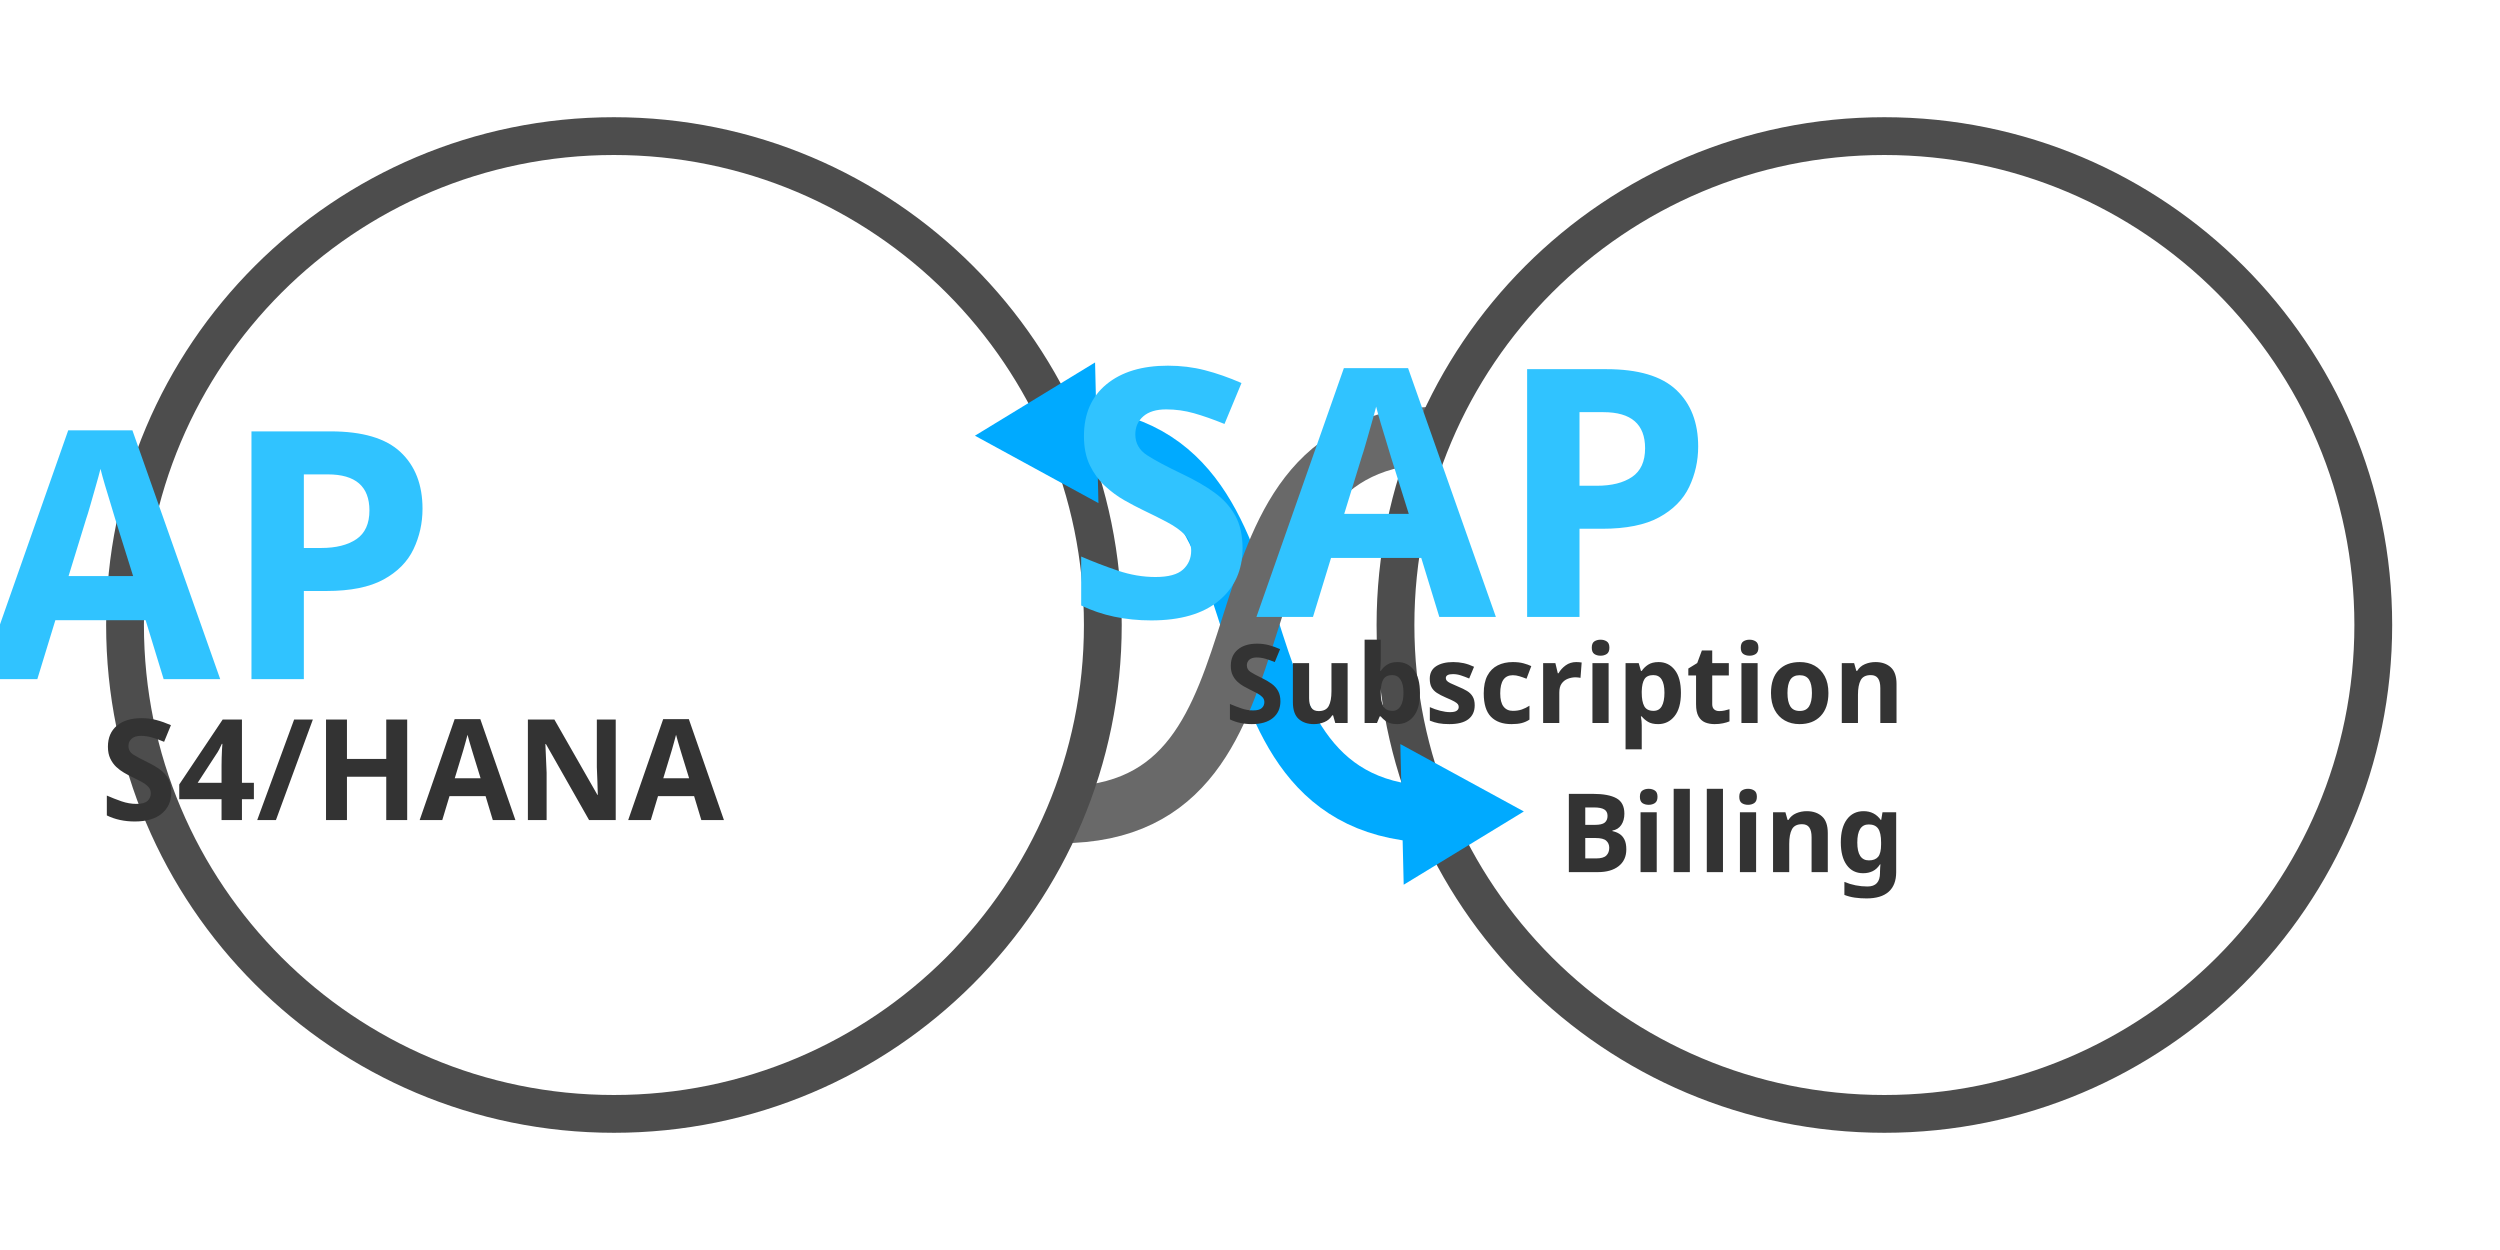
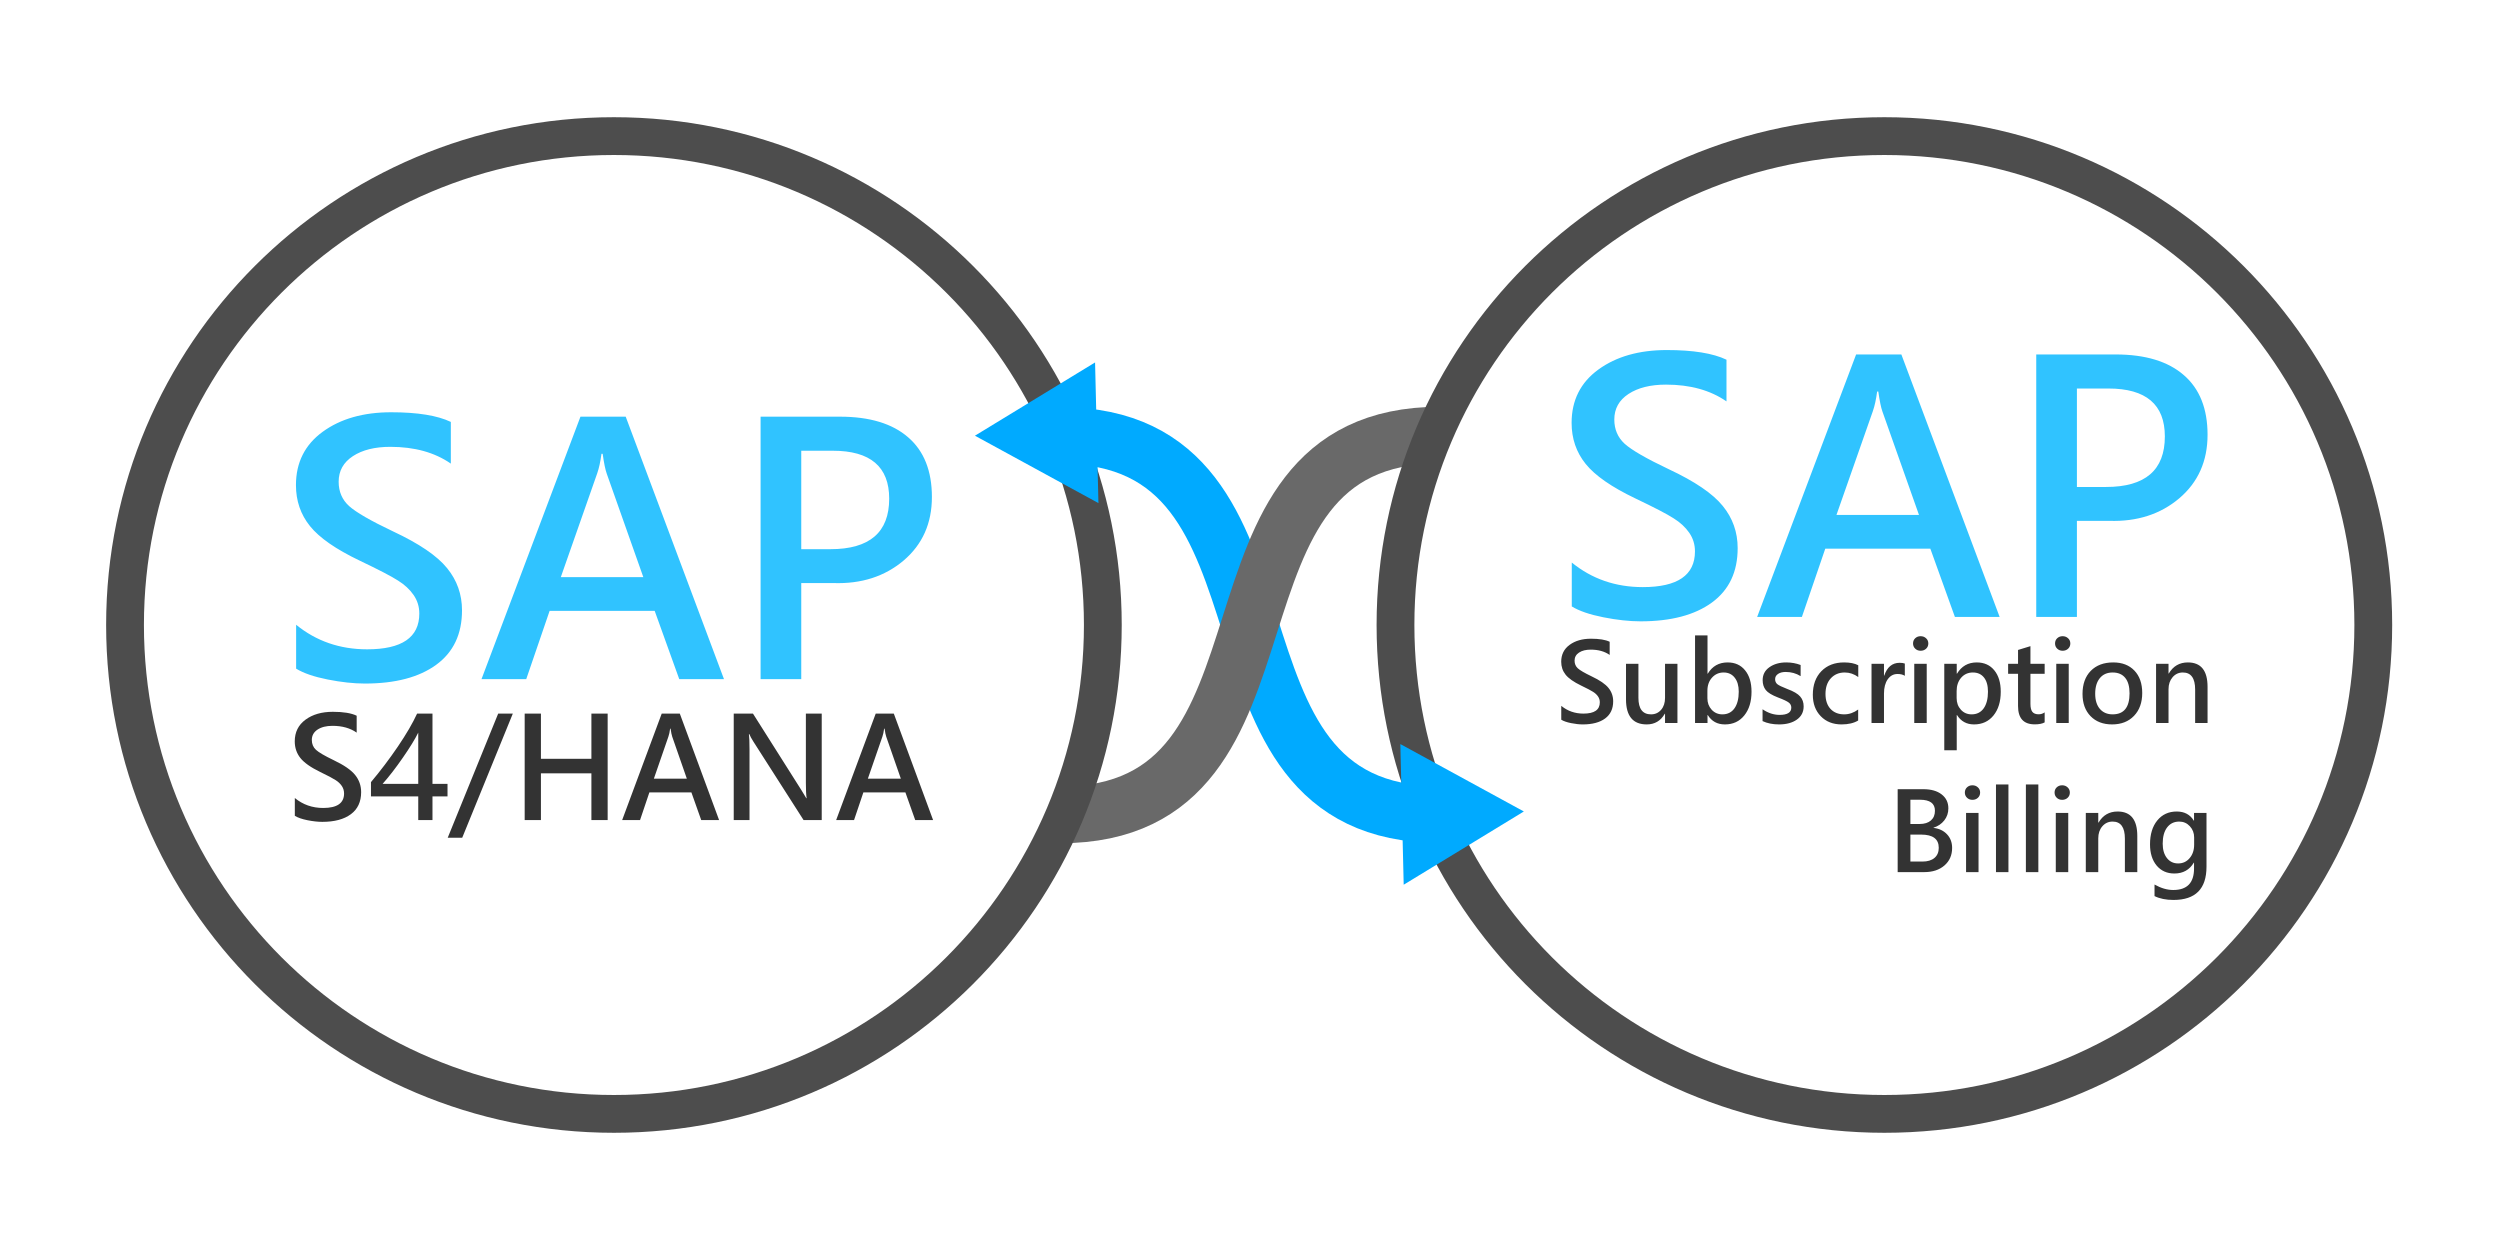
<svg xmlns="http://www.w3.org/2000/svg" version="1.1" id="svg1" width="1000" height="500" viewBox="0 0 1000 500">
  <defs id="defs1">
    <clipPath id="CLIPPATH_56">
      <path id="pO20KKJNwU1CrE_FoZeM0" d="M -256,-256 H 256 V 256 H -256 Z" stroke-linecap="round" />
    </clipPath>
  </defs>
  <g id="g1">
    <path id="path3" d="m 318.137,130.637 c 77.636,0 36.09,113.726 113.726,113.726" style="fill:none;stroke:#00aaff;stroke-width:17.008;stroke-linecap:butt;stroke-linejoin:miter;stroke-miterlimit:4;stroke-dasharray:none;stroke-opacity:1" transform="scale(1.333333)" />
    <path id="path4" d="m 318.031,244.469 c 77.637,0 36.09,-113.938 113.938,-113.938" style="fill:none;stroke:#696969;stroke-width:17.008;stroke-linecap:butt;stroke-linejoin:miter;stroke-miterlimit:4;stroke-dasharray:none;stroke-opacity:1" transform="scale(1.333333)" />
    <path id="path5" d="m 330.848,187.5 c 0,81.004 -65.668,146.668 -146.672,146.668 -81,0 -146.668,-65.664 -146.668,-146.668 0,-81.004 65.668,-146.668 146.668,-146.668 81.004,0 146.672,65.664 146.672,146.668 z" style="fill:none;stroke:#4d4d4d;stroke-width:11.339;stroke-linecap:butt;stroke-linejoin:miter;stroke-miterlimit:4;stroke-dasharray:none;stroke-opacity:1" transform="scale(1.333333)" />
    <path id="path6" d="m 711.984,187.5 c 0,81.004 -65.664,146.668 -146.668,146.668 -81.004,0 -146.671,-65.664 -146.671,-146.668 0,-81.004 65.667,-146.668 146.671,-146.668 81.004,0 146.668,65.664 146.668,146.668 z" style="fill:none;stroke:#4d4d4d;stroke-width:11.339;stroke-linecap:butt;stroke-linejoin:miter;stroke-miterlimit:4;stroke-dasharray:none;stroke-opacity:1" transform="scale(1.333333)" />
    <path id="path15" d="m 457.152,243.441 -36.043,21.977 -1.007,-42.199 z" style="fill:#00aaff;fill-opacity:1;fill-rule:evenodd;stroke:none" transform="scale(1.333333)" />
    <path id="path16" d="m 292.48,130.711 36.04,-21.977 1.011,42.2 z" style="fill:#00aaff;fill-opacity:1;fill-rule:evenodd;stroke:none" transform="scale(1.333333)" />
    <g id="g17" transform="translate(4.493883,22.63757)">
      <g id="g24" transform="translate(-2.696625,3.030579)">
-         <text xml:space="preserve" style="font-style:normal;font-variant:normal;font-weight:normal;font-stretch:normal;font-size:55.901px;font-family:'Segoe MDL2 Assets';-inkscape-font-specification:'Segoe MDL2 Assets';text-align:center;text-anchor:middle;fill:#333333;fill-rule:evenodd;stroke:#4d4d4d;stroke-width:0" x="244.205" y="300.164" id="text16" transform="scale(0.9927385,1.007315)">
-           <tspan id="tspan16" x="244.205" y="300.164" style="font-style:normal;font-variant:normal;font-weight:bold;font-stretch:normal;font-family:'Microsoft JhengHei UI';-inkscape-font-specification:'Microsoft JhengHei UI Bold';fill:#333333;stroke-width:0">S4/HANA</tspan>
-           <tspan x="244.205" y="376.181" id="tspan17" style="fill:#333333;stroke-width:0" />
-         </text>
-         <text xml:space="preserve" style="font-style:normal;font-variant:normal;font-weight:normal;font-stretch:normal;font-size:138.814px;font-family:'Segoe MDL2 Assets';-inkscape-font-specification:'Segoe MDL2 Assets';text-align:center;text-anchor:middle;fill:#30c3ff;fill-opacity:1;fill-rule:evenodd;stroke:#4d4d4d;stroke-width:0" x="242.248" y="245.992" id="text16-5">
-           <tspan id="tspan16-6" x="242.248" y="245.992" style="font-style:normal;font-variant:normal;font-weight:bold;font-stretch:normal;font-size:138.814px;font-family:'Microsoft JhengHei UI';-inkscape-font-specification:'Microsoft JhengHei UI Bold';fill:#30c3ff;fill-opacity:1;stroke-width:0">SAP</tspan>
-           <tspan x="242.248" y="434.76" id="tspan17-8" style="font-size:138.814px;fill:#30c3ff;fill-opacity:1;stroke-width:0" />
-         </text>
+         <path id="text16" style="font-style:normal;font-variant:normal;font-weight:normal;font-stretch:normal;font-size:55.901px;font-family:'Segoe MDL2 Assets';-inkscape-font-specification:'Segoe MDL2 Assets';text-align:center;text-anchor:middle;fill:#333333;fill-rule:evenodd;stroke:#4d4d4d;stroke-width:0" d="M 132.294 257.173 C 127.818 257.173 124.142 258.22 121.267 260.313 C 118.392 262.405 116.954 265.27 116.954 268.91 C 116.954 271.439 117.71 273.642 119.221 275.516 C 120.731 277.39 123.388 279.238 127.191 281.057 C 130.284 282.531 132.349 283.605 133.386 284.278 C 134.442 284.933 135.278 285.707 135.897 286.599 C 136.515 287.49 136.825 288.49 136.825 289.6 C 136.825 293.44 134.023 295.359 128.418 295.359 C 124.033 295.359 120.221 294.04 116.982 291.402 L 116.982 298.471 C 118.165 299.199 119.856 299.781 122.058 300.218 C 124.26 300.655 126.263 300.873 128.064 300.873 C 132.959 300.873 136.788 299.863 139.554 297.843 C 142.32 295.823 143.703 292.904 143.703 289.083 C 143.703 286.517 142.902 284.25 141.301 282.285 C 139.7 280.301 136.799 278.326 132.595 276.361 C 128.992 274.651 126.627 273.287 125.499 272.268 C 124.389 271.249 123.832 269.948 123.832 268.365 C 123.832 266.618 124.598 265.244 126.126 264.243 C 127.655 263.242 129.666 262.742 132.159 262.742 C 136.053 262.742 139.301 263.641 141.903 265.443 L 141.903 258.728 C 139.738 257.691 136.534 257.173 132.294 257.173 z M 166.25 257.883 C 164.485 261.668 161.901 266.035 158.498 270.984 C 155.095 275.916 151.483 280.62 147.662 285.096 L 147.662 290.773 L 166.714 290.773 L 166.714 300.164 L 172.445 300.164 L 172.445 290.773 L 178.505 290.773 L 178.505 285.779 L 172.445 285.779 L 172.445 257.883 L 166.25 257.883 z M 198.923 257.883 L 178.587 307.179 L 184.429 307.179 L 204.819 257.883 L 198.923 257.883 z M 209.596 257.883 L 209.596 300.164 L 216.145 300.164 L 216.145 281.602 L 236.48 281.602 L 236.48 300.164 L 243.032 300.164 L 243.032 257.883 L 236.48 257.883 L 236.48 275.843 L 216.145 275.843 L 216.145 257.883 L 209.596 257.883 z M 264.813 257.883 L 248.873 300.164 L 256.08 300.164 L 259.845 289.164 L 276.769 289.164 L 280.726 300.164 L 287.932 300.164 L 272.1 257.883 L 264.813 257.883 z M 293.829 257.883 L 293.829 300.164 L 300.187 300.164 L 300.187 272.187 C 300.187 269.166 300.107 267.109 299.943 266.017 L 300.107 266.017 C 300.452 266.854 300.997 267.847 301.743 268.993 L 321.97 300.164 L 329.285 300.164 L 329.285 257.883 L 322.897 257.883 L 322.897 285.424 C 322.897 288.153 322.998 290.173 323.198 291.483 L 323.062 291.483 C 322.753 290.919 322.133 289.91 321.205 288.454 L 301.58 257.883 L 293.829 257.883 z M 351.039 257.883 L 335.099 300.164 L 342.306 300.164 L 346.071 289.164 L 362.995 289.164 L 366.953 300.164 L 374.158 300.164 L 358.328 257.883 L 351.039 257.883 z M 268.197 263.861 L 268.39 263.861 C 268.608 265.389 268.827 266.454 269.045 267.054 L 274.939 283.731 L 261.648 283.731 L 267.516 267 C 267.808 266.163 268.033 265.116 268.197 263.861 z M 354.425 263.861 L 354.616 263.861 C 354.834 265.389 355.052 266.454 355.271 267.054 L 361.165 283.731 L 347.873 283.731 L 353.742 267 C 354.033 266.163 354.261 265.116 354.425 263.861 z M 166.714 265.443 L 166.714 285.779 L 152.356 285.779 C 154.976 282.867 157.689 279.411 160.491 275.407 C 163.312 271.404 165.386 268.082 166.714 265.443 z " transform="scale(0.9927385,1.007315)" />
+         <path id="text16-5" style="font-style:normal;font-variant:normal;font-weight:normal;font-stretch:normal;font-size:138.814px;font-family:'Segoe MDL2 Assets';-inkscape-font-specification:'Segoe MDL2 Assets';text-align:center;text-anchor:middle;fill:#30c3ff;fill-opacity:1;fill-rule:evenodd;stroke:#4d4d4d;stroke-width:0" d="M 154.675 139.238 C 143.559 139.238 134.432 141.837 127.293 147.033 C 120.153 152.23 116.584 159.347 116.584 168.385 C 116.584 174.666 118.458 180.133 122.209 184.787 C 125.959 189.441 132.558 194.028 142.002 198.547 C 149.683 202.207 154.813 204.873 157.388 206.545 C 160.009 208.171 162.086 210.09 163.623 212.305 C 165.159 214.519 165.927 217.005 165.927 219.762 C 165.927 229.296 158.97 234.062 145.052 234.062 C 134.162 234.062 124.695 230.786 116.652 224.234 L 116.652 241.789 C 119.589 243.596 123.792 245.044 129.259 246.129 C 134.727 247.213 139.696 247.754 144.17 247.754 C 156.325 247.754 165.838 245.246 172.707 240.23 C 179.575 235.215 183.007 227.962 183.007 218.472 C 183.007 212.101 181.021 206.476 177.045 201.596 C 173.068 196.67 165.86 191.769 155.421 186.888 C 146.475 182.641 140.6 179.251 137.798 176.721 C 135.042 174.19 133.664 170.96 133.664 167.029 C 133.664 162.691 135.561 159.278 139.357 156.793 C 143.153 154.308 148.147 153.066 154.338 153.066 C 164.007 153.066 172.073 155.302 178.535 159.775 L 178.535 143.101 C 173.158 140.526 165.204 139.238 154.675 139.238 z M 230.386 141 L 190.802 245.992 L 208.697 245.992 L 218.05 218.678 L 260.074 218.678 L 269.902 245.992 L 287.796 245.992 L 248.484 141 L 230.386 141 z M 302.437 141 L 302.437 245.992 L 318.705 245.992 L 318.705 207.56 L 331.65 207.56 C 342.766 207.922 352.098 204.918 359.644 198.547 C 367.19 192.13 370.963 183.657 370.963 173.129 C 370.963 162.691 367.8 154.737 361.474 149.269 C 355.148 143.757 346.042 141 334.158 141 L 302.437 141 z M 318.705 154.625 L 331.312 154.625 C 346.359 154.625 353.882 161.019 353.882 173.806 C 353.882 187.272 346.043 194.006 330.363 194.006 L 318.705 194.006 L 318.705 154.625 z M 238.791 155.844 L 239.265 155.844 C 239.807 159.639 240.35 162.284 240.892 163.775 L 255.533 205.189 L 222.525 205.189 L 237.097 163.638 C 237.82 161.56 238.384 158.961 238.791 155.844 z " />
      </g>
      <g id="g23" transform="translate(-4.753759,-17.31167)">
-         <text xml:space="preserve" style="font-style:normal;font-variant:normal;font-weight:normal;font-stretch:normal;font-size:43.646px;font-family:'Segoe MDL2 Assets';-inkscape-font-specification:'Segoe MDL2 Assets';text-align:end;text-anchor:end;fill:#333333;fill-rule:evenodd;stroke:#4d4d4d;stroke-width:0" x="890.57" y="282.542" id="text16-9" transform="scale(0.9952704,1.004752)">
-           <tspan id="tspan16-3" x="890.57" y="282.542" style="font-style:normal;font-variant:normal;font-weight:bold;font-stretch:normal;font-family:'Microsoft JhengHei UI';-inkscape-font-specification:'Microsoft JhengHei UI Bold';text-align:end;text-anchor:end;fill:#333333;stroke-width:0">Subscription</tspan>
-           <tspan x="890.57" y="341.895" style="font-style:normal;font-variant:normal;font-weight:bold;font-stretch:normal;font-family:'Microsoft JhengHei UI';-inkscape-font-specification:'Microsoft JhengHei UI Bold';text-align:end;text-anchor:end;fill:#333333;stroke-width:0" id="tspan23">Billing</tspan>
-           <tspan x="890.57" y="401.248" id="tspan17-6" style="text-align:end;text-anchor:end;fill:#333333;stroke-width:0" />
-         </text>
-         <text xml:space="preserve" style="font-style:normal;font-variant:normal;font-weight:normal;font-stretch:normal;font-size:138.814px;font-family:'Segoe MDL2 Assets';-inkscape-font-specification:'Segoe MDL2 Assets';text-align:center;text-anchor:middle;fill:#30c3ff;fill-opacity:1;fill-rule:evenodd;stroke:#4d4d4d;stroke-width:0" x="754.567" y="241.448" id="text16-5-7">
-           <tspan id="tspan16-6-7" x="754.567" y="241.448" style="font-style:normal;font-variant:normal;font-weight:bold;font-stretch:normal;font-size:138.814px;font-family:'Microsoft JhengHei UI';-inkscape-font-specification:'Microsoft JhengHei UI Bold';fill:#30c3ff;fill-opacity:1;stroke-width:0">SAP</tspan>
-           <tspan x="754.567" y="430.216" id="tspan17-8-6" style="font-size:138.814px;fill:#30c3ff;fill-opacity:1;stroke-width:0" />
-         </text>
+         <path id="text16-9" style="font-style:normal;font-variant:normal;font-weight:normal;font-stretch:normal;font-size:43.646px;font-family:'Segoe MDL2 Assets';-inkscape-font-specification:'Segoe MDL2 Assets';text-align:end;text-anchor:end;fill:#333333;fill-rule:evenodd;stroke:#4d4d4d;stroke-width:0" d="M 681.503 247.655 L 681.503 282.542 L 686.511 282.542 L 686.511 279.366 L 686.617 279.366 C 688.165 281.852 690.46 283.096 693.501 283.096 C 696.754 283.096 699.348 281.91 701.28 279.537 C 703.226 277.15 704.2 273.996 704.2 270.074 C 704.2 266.494 703.34 263.66 701.621 261.572 C 699.916 259.469 697.572 258.417 694.588 258.417 C 691.093 258.417 688.435 259.91 686.617 262.894 L 686.511 262.894 L 686.511 247.655 L 681.503 247.655 z M 772.162 247.974 C 771.281 247.974 770.55 248.252 769.968 248.806 C 769.4 249.346 769.114 250.034 769.114 250.873 C 769.114 251.697 769.405 252.387 769.988 252.941 C 770.57 253.495 771.295 253.771 772.162 253.771 C 773.029 253.771 773.761 253.502 774.358 252.962 C 774.955 252.408 775.253 251.711 775.253 250.873 C 775.253 250.034 774.955 249.346 774.358 248.806 C 773.761 248.252 773.029 247.974 772.162 247.974 z M 829.235 247.974 C 828.354 247.974 827.621 248.252 827.039 248.806 C 826.47 249.346 826.187 250.034 826.187 250.873 C 826.187 251.697 826.478 252.387 827.06 252.941 C 827.643 253.495 828.368 253.771 829.235 253.771 C 830.101 253.771 830.834 253.502 831.431 252.962 C 832.027 252.408 832.325 251.711 832.325 250.873 C 832.325 250.034 832.027 249.346 831.431 248.806 C 830.834 248.252 830.101 247.974 829.235 247.974 z M 639.69 248.977 C 636.195 248.977 633.323 249.793 631.079 251.427 C 628.834 253.06 627.711 255.299 627.711 258.141 C 627.711 260.116 628.302 261.834 629.481 263.298 C 630.66 264.761 632.735 266.202 635.704 267.623 C 638.119 268.774 639.732 269.613 640.541 270.138 C 641.365 270.65 642.019 271.254 642.502 271.95 C 642.985 272.646 643.226 273.428 643.226 274.294 C 643.226 277.292 641.04 278.791 636.664 278.791 C 633.24 278.791 630.262 277.762 627.733 275.702 L 627.733 281.221 C 628.656 281.789 629.978 282.244 631.697 282.585 C 633.416 282.926 634.978 283.096 636.385 283.096 C 640.207 283.096 643.198 282.308 645.357 280.731 C 647.517 279.154 648.597 276.874 648.597 273.89 C 648.597 271.887 647.973 270.118 646.723 268.583 C 645.473 267.035 643.205 265.493 639.923 263.959 C 637.11 262.623 635.264 261.557 634.383 260.761 C 633.517 259.965 633.082 258.951 633.082 257.715 C 633.082 256.351 633.678 255.277 634.872 254.496 C 636.065 253.715 637.635 253.324 639.582 253.324 C 642.622 253.324 645.158 254.026 647.19 255.433 L 647.19 250.19 C 645.499 249.38 643 248.977 639.69 248.977 z M 816.298 251.938 L 811.312 253.452 L 811.312 258.971 L 807.326 258.971 L 807.326 262.936 L 811.312 262.936 L 811.312 275.785 C 811.312 280.644 813.55 283.075 818.025 283.075 C 819.759 283.075 821.087 282.811 822.011 282.286 L 822.011 278.301 C 821.286 278.812 820.477 279.069 819.582 279.069 C 818.431 279.069 817.591 278.742 817.066 278.089 C 816.554 277.435 816.298 276.376 816.298 274.913 L 816.298 262.936 L 822.011 262.936 L 822.011 258.971 L 816.298 258.971 L 816.298 251.938 z M 718.158 258.417 C 715.473 258.417 713.22 259.05 711.402 260.314 C 709.583 261.579 708.674 263.297 708.674 265.471 C 708.674 267.048 709.094 268.362 709.932 269.413 C 710.77 270.451 712.39 271.431 714.791 272.354 C 717.078 273.207 718.549 273.897 719.202 274.423 C 719.856 274.934 720.184 275.594 720.184 276.404 C 720.184 278.336 718.621 279.302 715.495 279.302 C 713.123 279.302 710.835 278.556 708.633 277.064 L 708.633 281.775 C 710.523 282.655 712.731 283.096 715.26 283.096 C 718.215 283.096 720.602 282.456 722.421 281.178 C 724.239 279.899 725.149 278.144 725.149 275.914 C 725.149 274.337 724.679 273.023 723.741 271.971 C 722.818 270.906 721.079 269.904 718.521 268.966 C 716.447 268.171 715.118 267.531 714.536 267.048 C 713.968 266.565 713.682 265.905 713.682 265.067 C 713.682 264.214 714.074 263.524 714.856 262.999 C 715.637 262.473 716.66 262.211 717.925 262.211 C 720.141 262.211 722.144 262.765 723.934 263.873 L 723.934 259.441 C 722.144 258.759 720.219 258.417 718.158 258.417 z M 741.409 258.417 C 737.601 258.417 734.554 259.582 732.266 261.912 C 729.979 264.242 728.836 267.375 728.836 271.311 C 728.836 274.82 729.902 277.663 732.033 279.836 C 734.164 282.01 736.948 283.096 740.387 283.096 C 743.1 283.096 745.323 282.578 747.057 281.541 L 747.057 277.171 C 745.295 278.45 743.42 279.09 741.431 279.09 C 739.143 279.09 737.317 278.371 735.954 276.936 C 734.604 275.487 733.928 273.492 733.928 270.949 C 733.928 268.349 734.639 266.281 736.06 264.746 C 737.495 263.197 739.364 262.423 741.666 262.423 C 743.613 262.423 745.423 263.027 747.1 264.235 L 747.1 259.546 C 745.651 258.793 743.753 258.417 741.409 258.417 z M 794.71 258.417 C 791.243 258.417 788.6 259.91 786.782 262.894 L 786.676 262.894 L 786.676 258.971 L 781.668 258.971 L 781.668 293.389 L 786.676 293.389 L 786.676 279.366 L 786.782 279.366 C 788.359 281.852 790.639 283.096 793.623 283.096 C 796.891 283.096 799.498 281.91 801.445 279.537 C 803.391 277.164 804.365 274.01 804.365 270.074 C 804.365 266.494 803.504 263.66 801.784 261.572 C 800.065 259.469 797.708 258.417 794.71 258.417 z M 849.565 258.417 C 845.757 258.417 842.747 259.541 840.53 261.786 C 838.328 264.03 837.227 267.092 837.227 270.97 C 837.227 274.65 838.298 277.592 840.444 279.794 C 842.603 281.996 845.489 283.096 849.098 283.096 C 852.778 283.096 855.719 281.96 857.921 279.687 C 860.123 277.414 861.224 274.379 861.224 270.586 C 861.224 266.82 860.178 263.852 858.09 261.679 C 856.001 259.505 853.16 258.417 849.565 258.417 z M 879.572 258.417 C 876.205 258.417 873.649 259.888 871.901 262.829 L 871.793 262.829 L 871.793 258.971 L 866.785 258.971 L 866.785 282.542 L 871.793 282.542 L 871.793 269.095 C 871.793 267.162 872.334 265.571 873.414 264.32 C 874.508 263.056 875.887 262.423 877.549 262.423 C 880.845 262.423 882.492 264.691 882.492 269.223 L 882.492 282.542 L 887.479 282.542 L 887.479 268.136 C 887.479 261.657 884.843 258.417 879.572 258.417 z M 763.724 258.566 C 760.768 258.566 758.707 260.264 757.542 263.659 L 757.436 263.659 L 757.436 258.971 L 752.428 258.971 L 752.428 282.542 L 757.436 282.542 L 757.436 270.799 C 757.436 268.455 757.933 266.573 758.927 265.152 C 759.936 263.732 761.25 263.02 762.87 263.02 C 764.092 263.02 765.073 263.262 765.812 263.745 L 765.812 258.866 C 765.3 258.667 764.604 258.566 763.724 258.566 z M 653.754 258.971 L 653.754 273.101 C 653.754 279.764 656.533 283.096 662.089 283.096 C 665.285 283.096 667.7 281.682 669.334 278.855 L 669.44 278.855 L 669.44 282.542 L 674.426 282.542 L 674.426 258.971 L 669.44 258.971 L 669.44 272.526 C 669.44 274.486 668.915 276.071 667.864 277.278 C 666.813 278.486 665.462 279.09 663.814 279.09 C 660.432 279.09 658.743 276.887 658.743 272.483 L 658.743 258.971 L 653.754 258.971 z M 769.605 258.971 L 769.605 282.542 L 774.613 282.542 L 774.613 258.971 L 769.605 258.971 z M 826.678 258.971 L 826.678 282.542 L 831.686 282.542 L 831.686 258.971 L 826.678 258.971 z M 692.989 262.423 C 694.864 262.423 696.342 263.106 697.422 264.47 C 698.516 265.82 699.064 267.68 699.064 270.053 C 699.064 272.88 698.488 275.097 697.337 276.703 C 696.186 278.294 694.567 279.09 692.478 279.09 C 690.759 279.09 689.324 278.472 688.173 277.236 C 687.036 275.999 686.468 274.487 686.468 272.697 L 686.468 269.713 C 686.468 267.567 687.086 265.82 688.322 264.47 C 689.558 263.106 691.113 262.423 692.989 262.423 z M 793.154 262.423 C 795.072 262.423 796.564 263.092 797.63 264.427 C 798.696 265.749 799.227 267.623 799.227 270.053 C 799.227 272.88 798.653 275.097 797.502 276.703 C 796.352 278.294 794.732 279.09 792.644 279.09 C 790.91 279.09 789.475 278.472 788.338 277.236 C 787.201 275.985 786.633 274.444 786.633 272.611 L 786.633 269.798 C 786.633 267.667 787.236 265.905 788.444 264.513 C 789.666 263.12 791.236 262.423 793.154 262.423 z M 849.332 262.423 C 851.534 262.423 853.218 263.135 854.383 264.556 C 855.548 265.962 856.129 268.014 856.129 270.714 C 856.129 276.297 853.864 279.09 849.332 279.09 C 847.172 279.09 845.46 278.366 844.196 276.917 C 842.946 275.468 842.32 273.449 842.32 270.863 C 842.32 268.249 842.938 266.19 844.174 264.684 C 845.41 263.178 847.129 262.423 849.332 262.423 z M 802.446 307.008 L 802.446 341.895 L 807.454 341.895 L 807.454 307.008 L 802.446 307.008 z M 814.466 307.008 L 814.466 341.895 L 819.474 341.895 L 819.474 307.008 L 814.466 307.008 z M 792.983 307.327 C 792.102 307.327 791.372 307.605 790.789 308.159 C 790.221 308.699 789.935 309.387 789.935 310.225 C 789.935 311.049 790.228 311.739 790.811 312.294 C 791.393 312.848 792.116 313.124 792.983 313.124 C 793.85 313.124 794.582 312.855 795.179 312.315 C 795.776 311.761 796.074 311.064 796.074 310.225 C 796.074 309.387 795.776 308.699 795.179 308.159 C 794.582 307.605 793.85 307.327 792.983 307.327 z M 829.042 307.327 C 828.161 307.327 827.431 307.605 826.848 308.159 C 826.28 308.699 825.995 309.387 825.995 310.225 C 825.995 311.049 826.287 311.739 826.87 312.294 C 827.452 312.848 828.176 313.124 829.042 313.124 C 829.909 313.124 830.641 312.855 831.238 312.315 C 831.835 311.761 832.133 311.064 832.133 310.225 C 832.133 309.387 831.835 308.699 831.238 308.159 C 830.641 307.605 829.909 307.327 829.042 307.327 z M 762.935 308.884 L 762.935 341.895 L 773.612 341.895 C 776.979 341.895 779.685 341.013 781.731 339.251 C 783.791 337.475 784.821 335.153 784.821 332.283 C 784.821 330.08 784.133 328.263 782.755 326.828 C 781.391 325.393 779.586 324.547 777.341 324.291 L 777.341 324.206 C 779.131 323.652 780.574 322.686 781.668 321.307 C 782.762 319.929 783.308 318.332 783.308 316.514 C 783.308 314.184 782.407 312.328 780.602 310.95 C 778.812 309.572 776.361 308.884 773.249 308.884 L 762.935 308.884 z M 768.049 313.081 L 771.907 313.081 C 775.913 313.081 777.916 314.545 777.916 317.472 C 777.916 319.106 777.376 320.391 776.297 321.329 C 775.217 322.266 773.704 322.736 771.758 322.736 L 768.049 322.736 L 768.049 313.081 z M 851.335 317.769 C 847.968 317.769 845.41 319.241 843.662 322.182 L 843.556 322.182 L 843.556 318.324 L 838.548 318.324 L 838.548 341.895 L 843.556 341.895 L 843.556 328.447 C 843.556 326.515 844.095 324.923 845.175 323.673 C 846.269 322.409 847.648 321.776 849.31 321.776 C 852.606 321.776 854.255 324.043 854.255 328.576 L 854.255 341.895 L 859.242 341.895 L 859.242 327.489 C 859.242 321.01 856.606 317.769 851.335 317.769 z M 875.098 317.769 C 871.844 317.769 869.236 318.956 867.276 321.329 C 865.329 323.687 864.356 326.856 864.356 330.834 C 864.356 334.358 865.245 337.177 867.021 339.294 C 868.811 341.397 871.183 342.449 874.138 342.449 C 877.619 342.449 880.227 341.006 881.961 338.122 L 882.045 338.122 L 882.045 340.466 C 882.045 346.164 879.26 349.014 873.691 349.014 C 871.261 349.014 868.753 348.288 866.167 346.838 L 866.167 351.443 C 868.256 352.466 870.799 352.977 873.797 352.977 C 882.634 352.977 887.053 348.559 887.053 339.722 L 887.053 318.324 L 882.045 318.324 L 882.045 321.414 L 881.961 321.414 C 880.469 318.985 878.181 317.769 875.098 317.769 z M 790.426 318.324 L 790.426 341.895 L 795.434 341.895 L 795.434 318.324 L 790.426 318.324 z M 826.485 318.324 L 826.485 341.895 L 831.493 341.895 L 831.493 318.324 L 826.485 318.324 z M 876.099 321.776 C 877.79 321.776 879.21 322.394 880.361 323.63 C 881.512 324.852 882.088 326.338 882.088 328.086 L 882.088 331.005 C 882.088 333.151 881.484 334.925 880.277 336.332 C 879.083 337.738 877.541 338.443 875.651 338.443 C 873.79 338.443 872.292 337.733 871.155 336.312 C 870.019 334.877 869.45 332.965 869.45 330.578 C 869.45 327.821 870.039 325.669 871.218 324.12 C 872.412 322.557 874.039 321.776 876.099 321.776 z M 768.049 326.956 L 772.354 326.956 C 777.085 326.956 779.45 328.711 779.45 332.22 C 779.45 333.939 778.876 335.282 777.725 336.248 C 776.574 337.214 774.955 337.696 772.866 337.696 L 768.049 337.696 L 768.049 326.956 z " transform="scale(0.9952704,1.004752)" />
+         <path id="text16-5-7" style="font-style:normal;font-variant:normal;font-weight:normal;font-stretch:normal;font-size:138.814px;font-family:'Segoe MDL2 Assets';-inkscape-font-specification:'Segoe MDL2 Assets';text-align:center;text-anchor:middle;fill:#30c3ff;fill-opacity:1;fill-rule:evenodd;stroke:#4d4d4d;stroke-width:0" d="M 666.994 134.694 C 655.878 134.694 646.751 137.292 639.611 142.489 C 632.472 147.685 628.902 154.803 628.902 163.84 C 628.902 170.121 630.777 175.588 634.527 180.242 C 638.278 184.897 644.876 189.484 654.32 194.002 C 662.002 197.662 667.131 200.328 669.707 202 C 672.328 203.627 674.405 205.546 675.942 207.76 C 677.478 209.974 678.246 212.461 678.246 215.217 C 678.246 224.751 671.289 229.518 657.371 229.518 C 646.481 229.518 637.014 226.242 628.971 219.69 L 628.971 237.244 C 631.908 239.052 636.111 240.498 641.578 241.582 C 647.046 242.667 652.015 243.209 656.488 243.209 C 668.644 243.209 678.157 240.702 685.025 235.686 C 691.894 230.67 695.326 223.417 695.326 213.928 C 695.326 207.557 693.34 201.931 689.363 197.051 C 685.387 192.126 678.178 187.224 667.74 182.344 C 658.793 178.096 652.919 174.707 650.117 172.176 C 647.361 169.646 645.983 166.416 645.983 162.485 C 645.983 158.147 647.88 154.734 651.676 152.248 C 655.472 149.763 660.466 148.522 666.656 148.522 C 676.326 148.522 684.392 150.757 690.854 155.231 L 690.854 138.557 C 685.476 135.981 677.523 134.694 666.994 134.694 z M 742.705 136.455 L 703.121 241.448 L 721.016 241.448 L 730.369 214.133 L 772.393 214.133 L 782.221 241.448 L 800.115 241.448 L 760.803 136.455 L 742.705 136.455 z M 814.756 136.455 L 814.756 241.448 L 831.024 241.448 L 831.024 203.016 L 843.969 203.016 C 855.085 203.377 864.417 200.374 871.963 194.002 C 879.509 187.586 883.281 179.113 883.281 168.584 C 883.281 158.146 880.119 150.192 873.793 144.725 C 867.467 139.212 858.361 136.455 846.477 136.455 L 814.756 136.455 z M 831.024 150.08 L 843.631 150.08 C 858.678 150.08 866.201 156.474 866.201 169.262 C 866.201 182.728 858.362 189.461 842.682 189.461 L 831.024 189.461 L 831.024 150.08 z M 751.109 151.299 L 751.584 151.299 C 752.126 155.095 752.669 157.74 753.211 159.231 L 767.852 200.645 L 734.844 200.645 L 749.416 159.094 C 750.139 157.015 750.703 154.417 751.109 151.299 z " />
      </g>
    </g>
  </g>
</svg>
